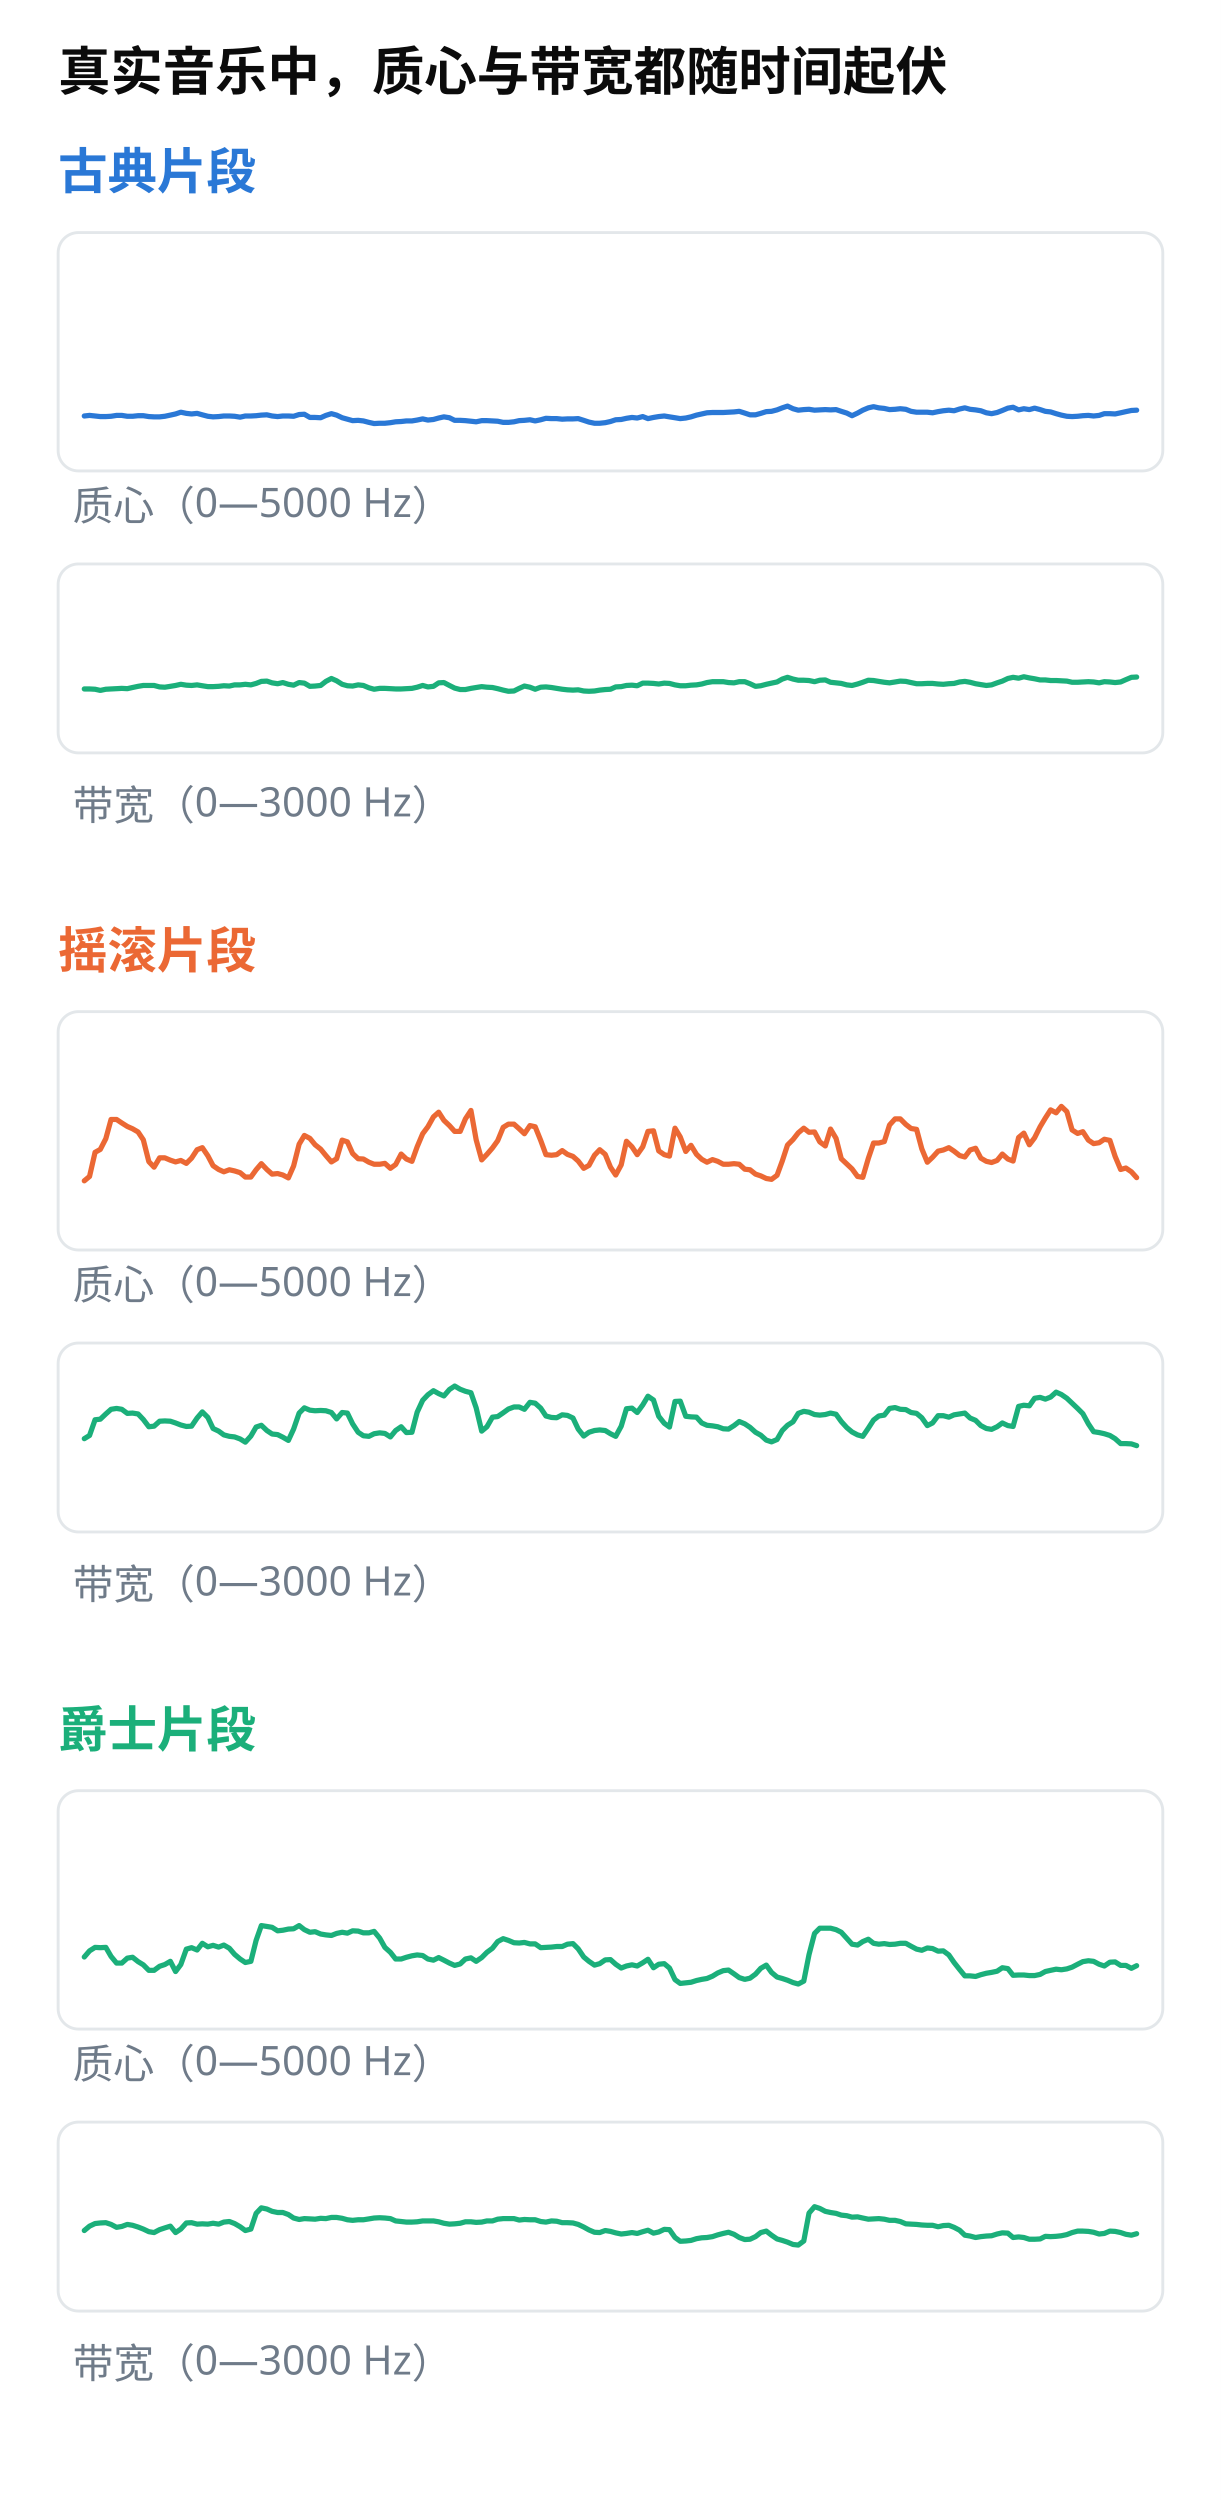
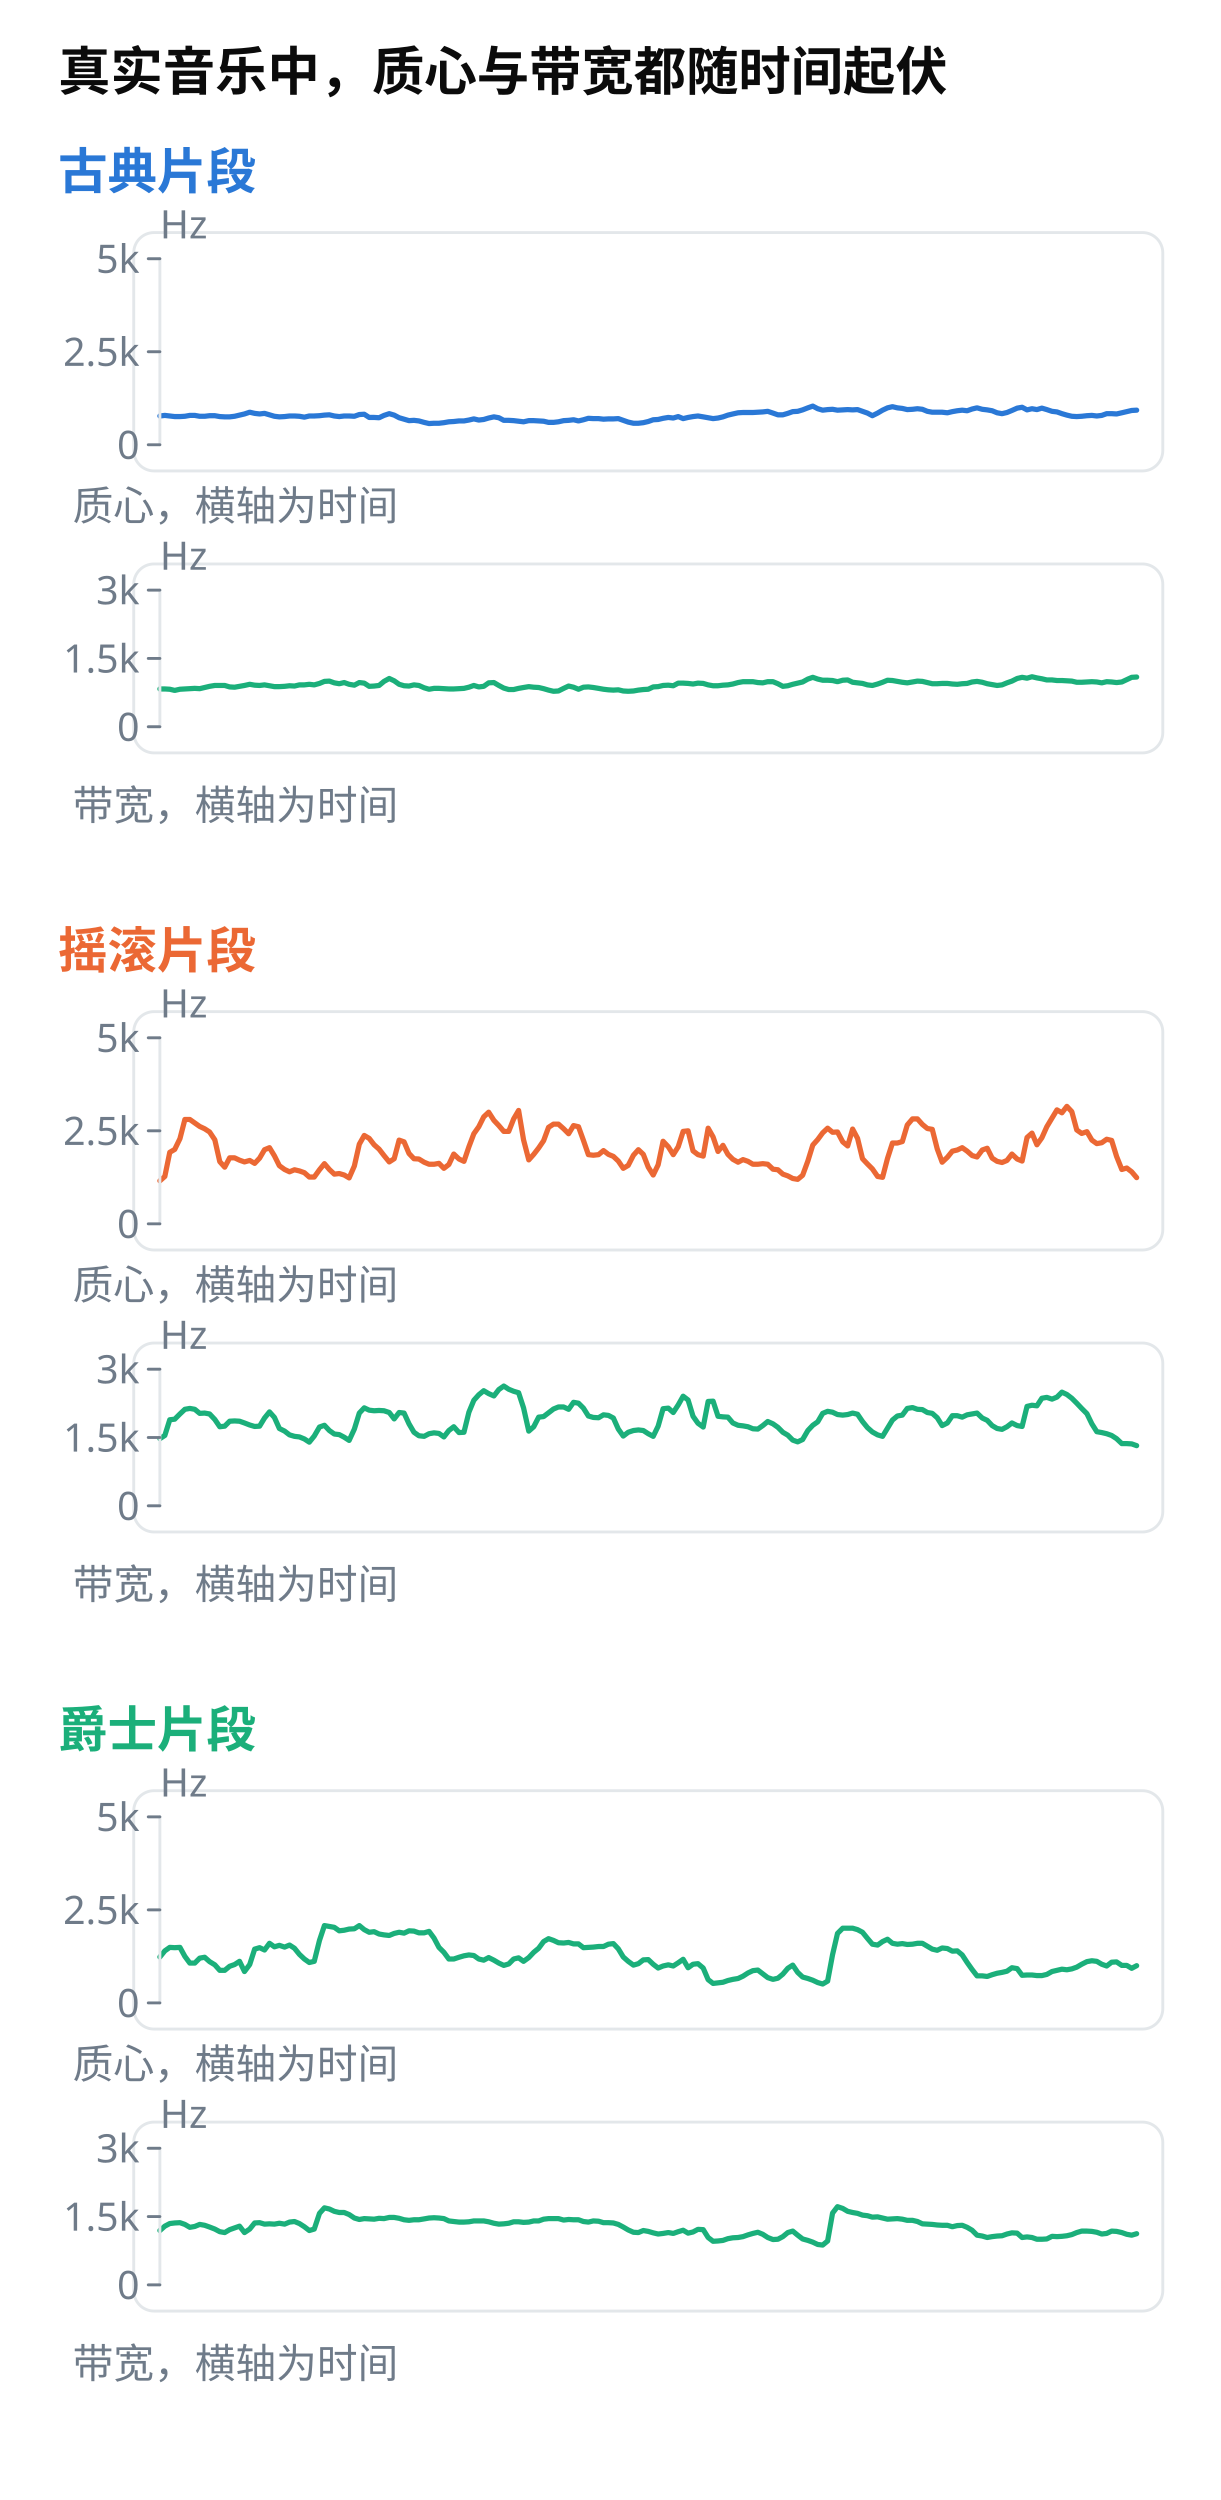
<svg xmlns="http://www.w3.org/2000/svg" viewBox="0 0 420 860" width="420" height="860" font-family="Microsoft YaHei, PingFang SC, Noto Sans SC, Hiragino Sans GB, sans-serif" fill="#0b0b0b" role="img" aria-label="三段真实音乐的频谱质心和带宽时间轨迹">
  <rect width="420" height="860" fill="#ffffff" />
  <text x="20" y="31" font-size="18" font-weight="700" fill="#0b0b0b" text-anchor="start">
    <tspan x="20" dy="0">真实音乐中，质心与带宽都随时间起伏</tspan>
  </text>
  <text x="20" y="65" font-size="17" font-weight="700" fill="#2a78d6" text-anchor="start">古典片段</text>
-   <rect x="20" y="80" width="380" height="82" rx="7" fill="#fff" stroke="#e3e7ea" stroke-width="1" />
-   <polyline points="29.0,143.1 30.8,142.9 32.7,143.1 34.5,143.3 36.4,143.3 38.2,143.2 40.1,142.9 41.9,142.9 43.8,143.2 45.6,143.2 47.5,143.0 49.3,143.0 51.2,143.3 53.0,143.4 54.9,143.4 56.7,143.2 58.6,142.8 60.4,142.4 62.2,141.8 64.1,142.2 65.9,142.4 67.8,142.2 69.6,142.7 71.5,143.2 73.3,143.4 75.2,143.3 77.0,143.1 78.9,143.1 80.7,143.2 82.6,143.5 84.4,143.1 86.3,143.1 88.1,143.0 89.9,142.8 91.8,142.7 93.6,143.1 95.5,143.3 97.3,143.1 99.2,143.1 101.0,143.2 102.9,142.6 104.7,142.5 106.6,143.6 108.4,143.6 110.3,143.7 112.1,142.9 114.0,142.3 115.8,142.8 117.7,143.7 119.5,144.2 121.3,144.7 123.2,144.6 125.0,144.8 126.9,145.3 128.7,145.7 130.6,145.6 132.4,145.6 134.3,145.4 136.1,145.1 138.0,145.0 139.8,144.8 141.7,144.8 143.5,144.5 145.4,144.1 147.2,144.5 149.1,144.3 150.9,143.8 152.7,143.4 154.6,143.7 156.4,144.6 158.3,144.6 160.1,144.7 162.0,144.9 163.8,145.1 165.7,144.7 167.5,144.7 169.4,144.8 171.2,144.9 173.1,145.3 174.9,145.3 176.8,145.1 178.6,144.7 180.4,144.6 182.3,144.4 184.1,144.8 186.0,144.4 187.8,143.9 189.7,144.0 191.5,144.0 193.4,144.2 195.2,144.1 197.1,144.1 198.9,144.0 200.8,144.6 202.6,145.2 204.5,145.6 206.3,145.6 208.2,145.4 210.0,145.0 211.8,144.4 213.7,144.3 215.5,143.9 217.4,143.6 219.2,143.8 221.1,143.3 222.9,144.0 224.8,143.6 226.6,143.3 228.5,143.1 230.3,143.4 232.2,143.7 234.0,144.0 235.9,143.8 237.7,143.4 239.6,142.8 241.4,142.4 243.2,142.0 245.1,141.9 246.9,141.9 248.8,141.9 250.6,141.8 252.5,141.7 254.3,141.5 256.2,142.1 258.0,142.7 259.9,142.7 261.7,142.2 263.6,141.6 265.4,141.5 267.3,141.0 269.1,140.3 270.9,139.7 272.8,140.6 274.6,141.1 276.5,140.9 278.3,140.8 280.2,141.1 282.0,141.0 283.9,140.9 285.7,141.0 287.6,140.9 289.4,141.5 291.3,142.1 293.1,143.0 295.0,142.1 296.8,141.1 298.7,140.3 300.5,139.9 302.3,140.3 304.2,140.5 306.0,140.9 307.9,140.8 309.7,140.6 311.6,140.8 313.4,141.5 315.3,141.8 317.1,141.8 319.0,141.8 320.8,142.0 322.7,141.6 324.5,141.3 326.4,141.1 328.2,141.3 330.1,140.7 331.9,140.3 333.7,140.8 335.6,141.0 337.4,141.3 339.3,142.0 341.1,142.3 343.0,141.9 344.8,141.2 346.7,140.4 348.5,140.1 350.4,141.0 352.2,140.6 354.1,140.9 355.9,140.4 357.8,140.9 359.6,141.5 361.4,141.7 363.3,142.3 365.1,142.8 367.0,143.2 368.8,143.3 370.7,143.2 372.5,143.0 374.4,142.9 376.2,143.1 378.1,142.9 379.9,142.3 381.8,142.3 383.6,142.4 385.5,142.0 387.3,141.6 389.2,141.2 391.0,141.1" fill="none" stroke="#2a78d6" stroke-width="1.8" stroke-linejoin="round" stroke-linecap="round" />
-   <text x="25" y="179" font-size="14" font-weight="400" fill="#6f7b89" text-anchor="start">质心（0—5000 Hz）</text>
-   <rect x="20" y="194" width="380" height="65" rx="7" fill="#fff" stroke="#e3e7ea" stroke-width="1" />
-   <polyline points="29.0,237.0 30.8,237.0 32.7,237.1 34.5,237.5 36.4,237.1 38.2,237.0 40.1,236.9 41.9,236.8 43.8,236.9 45.6,236.5 47.5,236.1 49.3,235.8 51.2,235.8 53.0,235.8 54.9,236.3 56.7,236.4 58.6,236.1 60.4,235.8 62.2,235.4 64.1,235.7 65.9,235.8 67.8,235.6 69.6,235.9 71.5,236.2 73.3,236.2 75.2,236.1 77.0,235.9 78.9,236.0 80.7,235.6 82.6,235.6 84.4,235.4 86.3,235.6 88.1,235.1 89.9,234.4 91.8,234.3 93.6,234.9 95.5,235.2 97.3,234.8 99.2,235.4 101.0,235.7 102.9,234.8 104.7,235.0 106.6,236.1 108.4,236.0 110.3,235.8 112.1,234.4 114.0,233.4 115.8,234.2 117.7,235.4 119.5,235.9 121.3,236.0 123.2,235.6 125.0,235.8 126.9,236.6 128.7,237.1 130.6,236.8 132.4,236.8 134.3,236.9 136.1,237.0 138.0,237.0 139.8,236.9 141.7,236.8 143.5,236.4 145.4,235.8 147.2,236.3 149.1,236.1 150.9,234.9 152.7,234.8 154.6,235.8 156.4,236.7 158.3,237.2 160.1,237.2 162.0,236.8 163.8,236.5 165.7,236.2 167.5,236.4 169.4,236.5 171.2,236.9 173.1,237.4 174.9,237.8 176.8,237.7 178.6,236.8 180.4,236.0 182.3,236.4 184.1,237.1 186.0,236.4 187.8,236.3 189.7,236.5 191.5,236.8 193.4,237.1 195.2,237.3 197.1,237.4 198.9,237.3 200.8,237.7 202.6,237.8 204.5,237.7 206.3,237.4 208.2,237.2 210.0,237.1 211.8,236.3 213.7,236.2 215.5,235.8 217.4,235.7 219.2,235.9 221.1,235.0 222.9,235.0 224.8,235.1 226.6,235.3 228.5,235.0 230.3,235.1 232.2,235.6 234.0,235.9 235.9,235.9 237.7,235.7 239.6,235.6 241.4,235.3 243.2,234.8 245.1,234.5 246.9,234.5 248.8,234.5 250.6,234.8 252.5,234.9 254.3,234.5 256.2,234.5 258.0,235.2 259.9,236.1 261.7,235.9 263.6,235.4 265.4,235.0 267.3,234.6 269.1,233.6 270.9,233.0 272.8,233.6 274.6,234.0 276.5,234.0 278.3,234.1 280.2,234.5 282.0,234.0 283.9,233.9 285.7,234.7 287.6,234.9 289.4,235.1 291.3,235.6 293.1,235.8 295.0,235.3 296.8,234.7 298.7,234.0 300.5,234.1 302.3,234.4 304.2,234.7 306.0,234.9 307.9,234.6 309.7,234.3 311.6,234.4 313.4,234.8 315.3,235.2 317.1,235.2 319.0,235.1 320.8,235.1 322.7,235.3 324.5,235.4 326.4,235.2 328.2,235.1 330.1,234.6 331.9,234.4 333.7,234.7 335.6,235.2 337.4,235.5 339.3,235.8 341.1,235.6 343.0,234.9 344.8,234.3 346.7,233.4 348.5,233.0 350.4,233.3 352.2,232.8 354.1,233.2 355.9,233.5 357.8,233.9 359.6,233.9 361.4,234.1 363.3,234.1 365.1,234.2 367.0,234.3 368.8,234.7 370.7,234.7 372.5,234.6 374.4,234.5 376.2,234.6 378.1,234.9 379.9,234.5 381.8,234.6 383.6,234.8 385.5,234.6 387.3,233.8 389.2,233.0 391.0,232.9" fill="none" stroke="#1baf7a" stroke-width="1.8" stroke-linejoin="round" stroke-linecap="round" />
-   <text x="25" y="282" font-size="14" font-weight="400" fill="#6f7b89" text-anchor="start">带宽（0—3000 Hz）</text>
+   <rect x="46" y="80" width="354" height="82" rx="7" fill="#fff" stroke="#e3e7ea" stroke-width="1" />
+   <polyline points="55.0,143.1 56.7,142.9 58.4,143.1 60.1,143.3 61.9,143.3 63.6,143.2 65.3,142.9 67.0,142.9 68.7,143.2 70.4,143.2 72.1,143.0 73.9,143.0 75.6,143.3 77.3,143.4 79.0,143.4 80.7,143.2 82.4,142.8 84.1,142.4 85.9,141.8 87.6,142.2 89.3,142.4 91.0,142.2 92.7,142.7 94.4,143.2 96.1,143.4 97.9,143.3 99.6,143.1 101.3,143.1 103.0,143.2 104.7,143.5 106.4,143.1 108.1,143.1 109.9,143.0 111.6,142.8 113.3,142.7 115.0,143.1 116.7,143.3 118.4,143.1 120.1,143.1 121.9,143.2 123.6,142.6 125.3,142.5 127.0,143.6 128.7,143.6 130.4,143.7 132.1,142.9 133.9,142.3 135.6,142.8 137.3,143.7 139.0,144.2 140.7,144.7 142.4,144.6 144.1,144.8 145.9,145.3 147.6,145.7 149.3,145.6 151.0,145.6 152.7,145.4 154.4,145.1 156.1,145.0 157.9,144.8 159.6,144.8 161.3,144.5 163.0,144.1 164.7,144.5 166.4,144.3 168.1,143.8 169.9,143.4 171.6,143.7 173.3,144.6 175.0,144.6 176.7,144.7 178.4,144.9 180.1,145.1 181.9,144.7 183.6,144.7 185.3,144.8 187.0,144.9 188.7,145.3 190.4,145.3 192.1,145.1 193.9,144.7 195.6,144.6 197.3,144.4 199.0,144.8 200.7,144.4 202.4,143.9 204.1,144.0 205.9,144.0 207.6,144.2 209.3,144.1 211.0,144.1 212.7,144.0 214.4,144.6 216.1,145.2 217.9,145.6 219.6,145.6 221.3,145.4 223.0,145.0 224.7,144.4 226.4,144.3 228.1,143.9 229.9,143.6 231.6,143.8 233.3,143.3 235.0,144.0 236.7,143.6 238.4,143.3 240.1,143.1 241.9,143.4 243.6,143.7 245.3,144.0 247.0,143.8 248.7,143.4 250.4,142.8 252.1,142.4 253.9,142.0 255.6,141.9 257.3,141.9 259.0,141.9 260.7,141.8 262.4,141.7 264.1,141.5 265.9,142.1 267.6,142.7 269.3,142.7 271.0,142.2 272.7,141.6 274.4,141.5 276.1,141.0 277.9,140.3 279.6,139.7 281.3,140.6 283.0,141.1 284.7,140.9 286.4,140.8 288.1,141.1 289.9,141.0 291.6,140.9 293.3,141.0 295.0,140.9 296.7,141.5 298.4,142.1 300.1,143.0 301.9,142.1 303.6,141.1 305.3,140.3 307.0,139.9 308.7,140.3 310.4,140.5 312.1,140.9 313.9,140.8 315.6,140.6 317.3,140.8 319.0,141.5 320.7,141.8 322.4,141.8 324.1,141.8 325.9,142.0 327.6,141.6 329.3,141.3 331.0,141.1 332.7,141.3 334.4,140.7 336.1,140.3 337.9,140.8 339.6,141.0 341.3,141.3 343.0,142.0 344.7,142.3 346.4,141.9 348.1,141.2 349.9,140.4 351.6,140.1 353.3,141.0 355.0,140.6 356.7,140.9 358.4,140.4 360.1,140.9 361.9,141.5 363.6,141.7 365.3,142.3 367.0,142.8 368.7,143.2 370.4,143.3 372.1,143.2 373.9,143.0 375.6,142.9 377.3,143.1 379.0,142.9 380.7,142.3 382.4,142.3 384.1,142.4 385.9,142.0 387.6,141.6 389.3,141.2 391.0,141.1" fill="none" stroke="#2a78d6" stroke-width="1.8" stroke-linejoin="round" stroke-linecap="round" />
+   <line x1="55.0" y1="89.0" x2="55.0" y2="153.0" stroke="#e3e7ea" stroke-width="1" stroke-linecap="round" />
+   <line x1="51.0" y1="153.0" x2="55.0" y2="153.0" stroke="#6f7b89" stroke-width="1" stroke-linecap="round" />
+   <text x="48" y="157.86" font-size="13.5" font-weight="400" fill="#6f7b89" text-anchor="end">0</text>
+   <line x1="51.0" y1="121.0" x2="55.0" y2="121.0" stroke="#6f7b89" stroke-width="1" stroke-linecap="round" />
+   <text x="48" y="125.86" font-size="13.5" font-weight="400" fill="#6f7b89" text-anchor="end">2.5k</text>
+   <line x1="51.0" y1="89.0" x2="55.0" y2="89.0" stroke="#6f7b89" stroke-width="1" stroke-linecap="round" />
+   <text x="48" y="93.86" font-size="13.5" font-weight="400" fill="#6f7b89" text-anchor="end">5k</text>
+   <text x="55" y="82" font-size="13.5" font-weight="400" fill="#6f7b89" text-anchor="start">Hz</text>
+   <text x="25" y="179" font-size="14" font-weight="400" fill="#6f7b89" text-anchor="start">质心，横轴为时间</text>
+   <rect x="46" y="194" width="354" height="65" rx="7" fill="#fff" stroke="#e3e7ea" stroke-width="1" />
+   <polyline points="55.0,237.0 56.7,237.0 58.4,237.1 60.1,237.5 61.9,237.1 63.6,237.0 65.3,236.9 67.0,236.8 68.7,236.9 70.4,236.5 72.1,236.1 73.9,235.8 75.6,235.8 77.3,235.8 79.0,236.3 80.7,236.4 82.4,236.1 84.1,235.8 85.9,235.4 87.6,235.7 89.3,235.8 91.0,235.6 92.7,235.9 94.4,236.2 96.1,236.2 97.9,236.1 99.6,235.9 101.3,236.0 103.0,235.6 104.7,235.6 106.4,235.4 108.1,235.6 109.9,235.1 111.6,234.4 113.3,234.3 115.0,234.9 116.7,235.2 118.4,234.8 120.1,235.4 121.9,235.7 123.6,234.8 125.3,235.0 127.0,236.1 128.7,236.0 130.4,235.8 132.1,234.4 133.9,233.4 135.6,234.2 137.3,235.4 139.0,235.9 140.7,236.0 142.4,235.6 144.1,235.8 145.9,236.6 147.6,237.1 149.3,236.8 151.0,236.8 152.7,236.9 154.4,237.0 156.1,237.0 157.9,236.9 159.6,236.8 161.3,236.4 163.0,235.8 164.7,236.3 166.4,236.1 168.1,234.9 169.9,234.8 171.6,235.8 173.3,236.7 175.0,237.2 176.7,237.2 178.4,236.8 180.1,236.5 181.9,236.2 183.6,236.4 185.3,236.5 187.0,236.9 188.7,237.4 190.4,237.8 192.1,237.7 193.9,236.8 195.6,236.0 197.3,236.4 199.0,237.1 200.7,236.4 202.4,236.3 204.1,236.5 205.9,236.8 207.6,237.1 209.3,237.3 211.0,237.4 212.7,237.3 214.4,237.7 216.1,237.8 217.9,237.7 219.6,237.4 221.3,237.2 223.0,237.1 224.7,236.3 226.4,236.2 228.1,235.8 229.9,235.7 231.6,235.9 233.3,235.0 235.0,235.0 236.7,235.1 238.4,235.3 240.1,235.0 241.9,235.1 243.6,235.6 245.3,235.9 247.0,235.9 248.7,235.7 250.4,235.6 252.1,235.3 253.9,234.8 255.6,234.5 257.3,234.5 259.0,234.5 260.7,234.8 262.4,234.9 264.1,234.5 265.9,234.5 267.6,235.2 269.3,236.1 271.0,235.9 272.7,235.4 274.4,235.0 276.1,234.6 277.9,233.6 279.6,233.0 281.3,233.6 283.0,234.0 284.7,234.0 286.4,234.1 288.1,234.5 289.9,234.0 291.6,233.9 293.3,234.7 295.0,234.9 296.7,235.1 298.4,235.6 300.1,235.8 301.9,235.3 303.6,234.7 305.3,234.0 307.0,234.1 308.7,234.4 310.4,234.7 312.1,234.9 313.9,234.6 315.6,234.3 317.3,234.4 319.0,234.8 320.7,235.2 322.4,235.2 324.1,235.1 325.9,235.1 327.6,235.3 329.3,235.4 331.0,235.2 332.7,235.1 334.4,234.6 336.1,234.4 337.9,234.7 339.6,235.2 341.3,235.5 343.0,235.8 344.7,235.6 346.4,234.9 348.1,234.3 349.9,233.4 351.6,233.0 353.3,233.3 355.0,232.8 356.7,233.2 358.4,233.5 360.1,233.9 361.9,233.9 363.6,234.1 365.3,234.1 367.0,234.2 368.7,234.3 370.4,234.7 372.1,234.7 373.9,234.6 375.6,234.5 377.3,234.6 379.0,234.9 380.7,234.5 382.4,234.6 384.1,234.8 385.9,234.6 387.6,233.8 389.3,233.0 391.0,232.9" fill="none" stroke="#1baf7a" stroke-width="1.8" stroke-linejoin="round" stroke-linecap="round" />
+   <line x1="55.0" y1="203.0" x2="55.0" y2="250.0" stroke="#e3e7ea" stroke-width="1" stroke-linecap="round" />
+   <line x1="51.0" y1="250.0" x2="55.0" y2="250.0" stroke="#6f7b89" stroke-width="1" stroke-linecap="round" />
+   <text x="48" y="254.86" font-size="13.5" font-weight="400" fill="#6f7b89" text-anchor="end">0</text>
+   <line x1="51.0" y1="226.5" x2="55.0" y2="226.5" stroke="#6f7b89" stroke-width="1" stroke-linecap="round" />
+   <text x="48" y="231.36" font-size="13.5" font-weight="400" fill="#6f7b89" text-anchor="end">1.5k</text>
+   <line x1="51.0" y1="203.0" x2="55.0" y2="203.0" stroke="#6f7b89" stroke-width="1" stroke-linecap="round" />
+   <text x="48" y="207.86" font-size="13.5" font-weight="400" fill="#6f7b89" text-anchor="end">3k</text>
+   <text x="55" y="196" font-size="13.5" font-weight="400" fill="#6f7b89" text-anchor="start">Hz</text>
+   <text x="25" y="282" font-size="14" font-weight="400" fill="#6f7b89" text-anchor="start">带宽，横轴为时间</text>
  <text x="20" y="333" font-size="17" font-weight="700" fill="#eb6834" text-anchor="start">摇滚片段</text>
-   <rect x="20" y="348" width="380" height="82" rx="7" fill="#fff" stroke="#e3e7ea" stroke-width="1" />
-   <polyline points="29.0,406.2 30.8,404.7 32.7,396.4 34.5,395.4 36.4,391.7 38.2,385.1 40.1,385.1 41.9,386.3 43.8,387.5 45.6,388.3 47.5,389.4 49.3,392.1 51.2,399.6 53.0,401.5 54.9,398.3 56.7,398.3 58.6,399.1 60.4,399.7 62.2,399.2 64.1,400.2 65.9,398.4 67.8,395.5 69.6,394.8 71.5,397.6 73.3,401.0 75.2,402.3 77.0,403.1 78.9,402.4 80.7,402.8 82.6,403.4 84.4,404.9 86.3,404.9 88.1,402.4 89.9,400.3 91.8,402.3 93.6,403.9 95.5,403.7 97.3,404.2 99.2,405.2 101.0,401.1 102.9,393.6 104.7,390.6 106.6,391.6 108.4,393.8 110.3,395.3 112.1,397.5 114.0,399.7 115.8,398.6 117.7,392.2 119.5,392.8 121.3,396.8 123.2,398.6 125.0,398.7 126.9,399.8 128.7,400.5 130.6,400.5 132.4,400.2 134.3,401.9 136.1,400.6 138.0,397.0 139.8,398.7 141.7,399.5 143.5,394.5 145.4,390.0 147.2,387.6 149.1,384.2 150.9,382.6 152.7,385.4 154.6,387.2 156.4,389.2 158.3,389.2 160.1,384.9 162.0,382.0 163.8,392.1 165.7,399.0 167.5,397.1 169.4,394.9 171.2,392.4 173.1,387.8 174.9,386.7 176.8,386.7 178.6,388.3 180.4,390.0 182.3,387.2 184.1,387.6 186.0,392.3 187.8,397.2 189.7,397.4 191.5,397.2 193.4,395.8 195.2,397.1 197.1,397.8 198.9,399.4 200.8,401.9 202.6,400.9 204.5,397.4 206.3,395.5 208.2,397.1 210.0,401.5 211.8,404.2 213.7,400.7 215.5,392.6 217.4,394.5 219.2,397.2 221.1,394.5 222.9,389.2 224.8,389.0 226.6,395.9 228.5,397.2 230.3,397.7 232.2,388.1 234.0,391.1 235.9,396.1 237.7,394.0 239.6,397.1 241.4,398.8 243.2,399.8 245.1,398.9 246.9,399.5 248.8,400.5 250.6,400.5 252.5,400.3 254.3,400.5 256.2,402.2 258.0,402.4 259.9,403.9 261.7,404.5 263.6,405.4 265.4,405.7 267.3,404.3 269.1,399.4 270.9,393.9 272.8,392.0 274.6,389.7 276.5,388.1 278.3,389.5 280.2,389.4 282.0,392.8 283.9,394.2 285.7,388.4 287.6,391.6 289.4,398.6 291.3,400.4 293.1,402.1 295.0,404.7 296.8,405.0 298.7,398.5 300.5,393.2 302.3,393.2 304.2,392.7 306.0,387.0 307.9,384.9 309.7,384.9 311.6,386.8 313.4,388.2 315.3,388.5 317.1,395.2 319.0,399.8 320.8,398.1 322.7,396.0 324.5,395.6 326.4,394.8 328.2,396.0 330.1,397.5 331.9,398.0 333.7,395.6 335.6,395.0 337.4,398.4 339.3,399.5 341.1,399.9 343.0,399.2 344.8,397.0 346.7,398.7 348.5,399.4 350.4,391.3 352.2,389.8 354.1,393.8 355.9,391.4 357.8,387.6 359.6,384.6 361.4,381.8 363.3,382.8 365.1,380.6 367.0,382.4 368.8,388.7 370.7,389.9 372.5,389.3 374.4,392.2 376.2,393.4 378.1,393.1 379.9,391.9 381.8,392.3 383.6,397.8 385.5,402.3 387.3,401.8 389.2,403.1 391.0,405.1" fill="none" stroke="#eb6834" stroke-width="1.8" stroke-linejoin="round" stroke-linecap="round" />
-   <text x="25" y="447" font-size="14" font-weight="400" fill="#6f7b89" text-anchor="start">质心（0—5000 Hz）</text>
-   <rect x="20" y="462" width="380" height="65" rx="7" fill="#fff" stroke="#e3e7ea" stroke-width="1" />
-   <polyline points="29.0,494.9 30.8,493.8 32.7,488.4 34.5,488.2 36.4,486.4 38.2,484.8 40.1,484.5 41.9,484.8 43.8,486.2 45.6,486.1 47.5,486.4 49.3,488.3 51.2,490.8 53.0,490.6 54.9,488.9 56.7,488.8 58.6,488.9 60.4,489.5 62.2,490.2 64.1,490.7 65.9,490.6 67.8,487.8 69.6,485.7 71.5,487.6 73.3,491.4 75.2,492.3 77.0,493.6 78.9,494.1 80.7,494.3 82.6,495.0 84.4,496.1 86.3,494.0 88.1,490.9 89.9,490.3 91.8,492.1 93.6,493.3 95.5,493.5 97.3,494.4 99.2,495.5 101.0,491.6 102.9,486.1 104.7,484.3 106.6,485.1 108.4,485.3 110.3,485.2 112.1,485.3 114.0,485.9 115.8,488.1 117.7,485.9 119.5,486.1 121.3,489.8 123.2,492.7 125.0,493.9 126.9,494.1 128.7,493.2 130.6,492.9 132.4,493.1 134.3,494.3 136.1,492.1 138.0,490.8 139.8,492.8 141.7,492.7 143.5,485.8 145.4,481.7 147.2,479.8 149.1,478.4 150.9,479.4 152.7,480.2 154.6,478.0 156.4,476.8 158.3,477.9 160.1,478.6 162.0,479.1 163.8,484.3 165.7,492.3 167.5,490.8 169.4,487.5 171.2,487.3 173.1,486.0 174.9,484.7 176.8,484.0 178.6,484.0 180.4,484.8 182.3,482.4 184.1,482.7 186.0,484.4 187.8,487.1 189.7,487.6 191.5,487.7 193.4,486.7 195.2,486.9 197.1,487.8 198.9,491.6 200.8,494.0 202.6,492.7 204.5,492.1 206.3,491.9 208.2,492.1 210.0,493.2 211.8,494.1 213.7,490.6 215.5,484.6 217.4,484.4 219.2,485.9 221.1,483.3 222.9,480.3 224.8,481.6 226.6,487.2 228.5,489.6 230.3,490.9 232.2,482.1 234.0,482.0 235.9,487.2 237.7,487.4 239.6,487.5 241.4,489.5 243.2,490.3 245.1,490.5 246.9,490.8 248.8,491.5 250.6,491.6 252.5,490.4 254.3,489.0 256.2,489.8 258.0,491.0 259.9,492.7 261.7,493.7 263.6,495.4 265.4,496.0 267.3,495.2 269.1,492.1 270.9,490.3 272.8,489.1 274.6,486.2 276.5,485.5 278.3,485.8 280.2,486.6 282.0,486.8 283.9,486.6 285.7,486.1 287.6,486.5 289.4,489.0 291.3,491.1 293.1,492.6 295.0,493.6 296.8,494.1 298.7,491.3 300.5,488.5 302.3,487.1 304.2,486.8 306.0,484.5 307.9,484.2 309.7,484.8 311.6,484.9 313.4,485.9 315.3,486.2 317.1,487.7 319.0,490.4 320.8,489.5 322.7,487.0 324.5,487.0 326.4,487.5 328.2,486.7 330.1,486.4 331.9,486.1 333.7,487.8 335.6,488.6 337.4,490.4 339.3,491.4 341.1,491.7 343.0,490.8 344.8,489.5 346.7,490.4 348.5,490.7 350.4,483.8 352.2,483.4 354.1,483.6 355.9,481.0 357.8,480.7 359.6,481.3 361.4,480.6 363.3,478.9 365.1,479.7 367.0,481.0 368.8,482.7 370.7,484.5 372.5,486.3 374.4,489.8 376.2,492.5 378.1,492.8 379.9,493.2 381.8,493.8 383.6,494.9 385.5,496.6 387.3,496.6 389.2,496.7 391.0,497.3" fill="none" stroke="#1baf7a" stroke-width="1.8" stroke-linejoin="round" stroke-linecap="round" />
-   <text x="25" y="550" font-size="14" font-weight="400" fill="#6f7b89" text-anchor="start">带宽（0—3000 Hz）</text>
+   <rect x="46" y="348" width="354" height="82" rx="7" fill="#fff" stroke="#e3e7ea" stroke-width="1" />
+   <polyline points="55.0,406.2 56.7,404.7 58.4,396.4 60.1,395.4 61.9,391.7 63.6,385.1 65.3,385.1 67.0,386.3 68.7,387.5 70.4,388.3 72.1,389.4 73.9,392.1 75.6,399.6 77.3,401.5 79.0,398.3 80.7,398.3 82.4,399.1 84.1,399.7 85.9,399.2 87.6,400.2 89.3,398.4 91.0,395.5 92.7,394.8 94.4,397.6 96.1,401.0 97.9,402.3 99.6,403.1 101.3,402.4 103.0,402.8 104.7,403.4 106.4,404.9 108.1,404.9 109.9,402.4 111.6,400.3 113.3,402.3 115.0,403.9 116.7,403.7 118.4,404.2 120.1,405.2 121.9,401.1 123.6,393.6 125.3,390.6 127.0,391.6 128.7,393.8 130.4,395.3 132.1,397.5 133.9,399.7 135.6,398.6 137.3,392.2 139.0,392.8 140.7,396.8 142.4,398.6 144.1,398.7 145.9,399.8 147.6,400.5 149.3,400.5 151.0,400.2 152.7,401.9 154.4,400.6 156.1,397.0 157.9,398.7 159.6,399.5 161.3,394.5 163.0,390.0 164.7,387.6 166.4,384.2 168.1,382.6 169.9,385.4 171.6,387.2 173.3,389.2 175.0,389.2 176.7,384.9 178.4,382.0 180.1,392.1 181.9,399.0 183.6,397.1 185.3,394.9 187.0,392.4 188.7,387.8 190.4,386.7 192.1,386.7 193.9,388.3 195.6,390.0 197.3,387.2 199.0,387.6 200.7,392.3 202.4,397.2 204.1,397.4 205.9,397.2 207.6,395.8 209.3,397.1 211.0,397.8 212.7,399.4 214.4,401.9 216.1,400.9 217.9,397.4 219.6,395.5 221.3,397.1 223.0,401.5 224.7,404.2 226.4,400.7 228.1,392.6 229.9,394.5 231.6,397.2 233.3,394.5 235.0,389.2 236.7,389.0 238.4,395.9 240.1,397.2 241.9,397.7 243.6,388.1 245.3,391.1 247.0,396.1 248.7,394.0 250.4,397.1 252.1,398.8 253.9,399.8 255.6,398.9 257.3,399.5 259.0,400.5 260.7,400.5 262.4,400.3 264.1,400.5 265.9,402.2 267.6,402.4 269.3,403.9 271.0,404.5 272.7,405.4 274.4,405.7 276.1,404.3 277.9,399.4 279.6,393.9 281.3,392.0 283.0,389.7 284.7,388.1 286.4,389.5 288.1,389.4 289.9,392.8 291.6,394.2 293.3,388.4 295.0,391.6 296.7,398.6 298.4,400.4 300.1,402.1 301.9,404.7 303.6,405.0 305.3,398.5 307.0,393.2 308.7,393.2 310.4,392.7 312.1,387.0 313.9,384.9 315.6,384.9 317.3,386.8 319.0,388.2 320.7,388.5 322.4,395.2 324.1,399.8 325.9,398.1 327.6,396.0 329.3,395.6 331.0,394.8 332.7,396.0 334.4,397.5 336.1,398.0 337.9,395.6 339.6,395.0 341.3,398.4 343.0,399.5 344.7,399.9 346.4,399.2 348.1,397.0 349.9,398.7 351.6,399.4 353.3,391.3 355.0,389.8 356.7,393.8 358.4,391.4 360.1,387.6 361.9,384.6 363.6,381.8 365.3,382.8 367.0,380.6 368.7,382.4 370.4,388.7 372.1,389.9 373.9,389.3 375.6,392.2 377.3,393.4 379.0,393.1 380.7,391.9 382.4,392.3 384.1,397.8 385.9,402.3 387.6,401.8 389.3,403.1 391.0,405.1" fill="none" stroke="#eb6834" stroke-width="1.8" stroke-linejoin="round" stroke-linecap="round" />
+   <line x1="55.0" y1="357.0" x2="55.0" y2="421.0" stroke="#e3e7ea" stroke-width="1" stroke-linecap="round" />
+   <line x1="51.0" y1="421.0" x2="55.0" y2="421.0" stroke="#6f7b89" stroke-width="1" stroke-linecap="round" />
+   <text x="48" y="425.86" font-size="13.5" font-weight="400" fill="#6f7b89" text-anchor="end">0</text>
+   <line x1="51.0" y1="389.0" x2="55.0" y2="389.0" stroke="#6f7b89" stroke-width="1" stroke-linecap="round" />
+   <text x="48" y="393.86" font-size="13.5" font-weight="400" fill="#6f7b89" text-anchor="end">2.5k</text>
+   <line x1="51.0" y1="357.0" x2="55.0" y2="357.0" stroke="#6f7b89" stroke-width="1" stroke-linecap="round" />
+   <text x="48" y="361.86" font-size="13.5" font-weight="400" fill="#6f7b89" text-anchor="end">5k</text>
+   <text x="55" y="350" font-size="13.5" font-weight="400" fill="#6f7b89" text-anchor="start">Hz</text>
+   <text x="25" y="447" font-size="14" font-weight="400" fill="#6f7b89" text-anchor="start">质心，横轴为时间</text>
+   <rect x="46" y="462" width="354" height="65" rx="7" fill="#fff" stroke="#e3e7ea" stroke-width="1" />
+   <polyline points="55.0,494.9 56.7,493.8 58.4,488.4 60.1,488.2 61.9,486.4 63.6,484.8 65.3,484.5 67.0,484.8 68.7,486.2 70.4,486.1 72.1,486.4 73.9,488.3 75.6,490.8 77.3,490.6 79.0,488.9 80.7,488.8 82.4,488.9 84.1,489.5 85.9,490.2 87.6,490.7 89.3,490.6 91.0,487.8 92.7,485.7 94.4,487.6 96.1,491.4 97.9,492.3 99.6,493.6 101.3,494.1 103.0,494.3 104.7,495.0 106.4,496.1 108.1,494.0 109.9,490.9 111.6,490.3 113.3,492.1 115.0,493.3 116.7,493.5 118.4,494.4 120.1,495.5 121.9,491.6 123.6,486.1 125.3,484.3 127.0,485.1 128.7,485.3 130.4,485.2 132.1,485.3 133.9,485.9 135.6,488.1 137.3,485.9 139.0,486.1 140.7,489.8 142.4,492.7 144.1,493.9 145.9,494.1 147.6,493.2 149.3,492.9 151.0,493.1 152.7,494.3 154.4,492.1 156.1,490.8 157.9,492.8 159.6,492.7 161.3,485.8 163.0,481.7 164.7,479.8 166.4,478.4 168.1,479.4 169.9,480.2 171.6,478.0 173.3,476.8 175.0,477.9 176.7,478.6 178.4,479.1 180.1,484.3 181.9,492.3 183.6,490.8 185.3,487.5 187.0,487.3 188.7,486.0 190.4,484.7 192.1,484.0 193.9,484.0 195.6,484.8 197.3,482.4 199.0,482.7 200.7,484.4 202.4,487.1 204.1,487.6 205.9,487.7 207.6,486.7 209.3,486.9 211.0,487.8 212.7,491.6 214.4,494.0 216.1,492.7 217.9,492.1 219.6,491.9 221.3,492.1 223.0,493.2 224.7,494.1 226.4,490.6 228.1,484.6 229.9,484.4 231.6,485.9 233.3,483.3 235.0,480.3 236.7,481.6 238.4,487.2 240.1,489.6 241.9,490.9 243.6,482.1 245.3,482.0 247.0,487.2 248.7,487.4 250.4,487.5 252.1,489.5 253.9,490.3 255.6,490.5 257.3,490.8 259.0,491.5 260.7,491.6 262.4,490.4 264.1,489.0 265.9,489.8 267.6,491.0 269.3,492.7 271.0,493.7 272.7,495.4 274.4,496.0 276.1,495.2 277.9,492.1 279.6,490.3 281.3,489.1 283.0,486.2 284.7,485.5 286.4,485.8 288.1,486.6 289.9,486.8 291.6,486.6 293.3,486.1 295.0,486.5 296.7,489.0 298.4,491.1 300.1,492.6 301.9,493.6 303.6,494.1 305.3,491.3 307.0,488.5 308.7,487.1 310.4,486.8 312.1,484.5 313.9,484.2 315.6,484.8 317.3,484.9 319.0,485.9 320.7,486.2 322.4,487.7 324.1,490.4 325.9,489.5 327.6,487.0 329.3,487.0 331.0,487.5 332.7,486.7 334.4,486.4 336.1,486.1 337.9,487.8 339.6,488.6 341.3,490.4 343.0,491.4 344.7,491.7 346.4,490.8 348.1,489.5 349.9,490.4 351.6,490.7 353.3,483.8 355.0,483.4 356.7,483.6 358.4,481.0 360.1,480.7 361.9,481.3 363.6,480.6 365.3,478.9 367.0,479.7 368.7,481.0 370.4,482.7 372.1,484.5 373.9,486.3 375.6,489.8 377.3,492.5 379.0,492.8 380.7,493.2 382.4,493.8 384.1,494.9 385.9,496.6 387.6,496.6 389.3,496.7 391.0,497.3" fill="none" stroke="#1baf7a" stroke-width="1.8" stroke-linejoin="round" stroke-linecap="round" />
+   <line x1="55.0" y1="471.0" x2="55.0" y2="518.0" stroke="#e3e7ea" stroke-width="1" stroke-linecap="round" />
+   <line x1="51.0" y1="518.0" x2="55.0" y2="518.0" stroke="#6f7b89" stroke-width="1" stroke-linecap="round" />
+   <text x="48" y="522.86" font-size="13.5" font-weight="400" fill="#6f7b89" text-anchor="end">0</text>
+   <line x1="51.0" y1="494.5" x2="55.0" y2="494.5" stroke="#6f7b89" stroke-width="1" stroke-linecap="round" />
+   <text x="48" y="499.36" font-size="13.5" font-weight="400" fill="#6f7b89" text-anchor="end">1.5k</text>
+   <line x1="51.0" y1="471.0" x2="55.0" y2="471.0" stroke="#6f7b89" stroke-width="1" stroke-linecap="round" />
+   <text x="48" y="475.86" font-size="13.5" font-weight="400" fill="#6f7b89" text-anchor="end">3k</text>
+   <text x="55" y="464" font-size="13.5" font-weight="400" fill="#6f7b89" text-anchor="start">Hz</text>
+   <text x="25" y="550" font-size="14" font-weight="400" fill="#6f7b89" text-anchor="start">带宽，横轴为时间</text>
  <text x="20" y="601" font-size="17" font-weight="700" fill="#1baf7a" text-anchor="start">爵士片段</text>
-   <rect x="20" y="616" width="380" height="82" rx="7" fill="#fff" stroke="#e3e7ea" stroke-width="1" />
-   <polyline points="29.0,673.2 30.8,671.1 32.7,669.9 34.5,670.0 36.4,669.9 38.2,673.0 40.1,675.3 41.9,675.3 43.8,673.6 45.6,673.3 47.5,674.8 49.3,675.9 51.2,677.8 53.0,677.8 54.9,676.4 56.7,675.8 58.6,674.7 60.4,678.2 62.2,675.8 64.1,670.5 65.9,670.0 67.8,670.8 69.6,668.5 71.5,669.7 73.3,669.2 75.2,669.8 77.0,669.1 78.9,670.2 80.7,672.3 82.6,673.9 84.4,675.1 86.3,674.7 88.1,667.5 89.9,662.4 91.8,662.7 93.6,663.0 95.5,664.2 97.3,664.0 99.2,663.6 101.0,663.5 102.9,662.4 104.7,663.8 106.6,664.7 108.4,664.5 110.3,665.3 112.1,665.6 114.0,665.8 115.8,665.1 117.7,664.7 119.5,665.0 121.3,664.2 123.2,664.3 125.0,664.9 126.9,664.9 128.7,664.4 130.6,666.7 132.4,669.9 134.3,671.6 136.1,673.9 138.0,673.9 139.8,673.3 141.7,672.8 143.5,672.5 145.4,672.7 147.2,673.9 149.1,674.3 150.9,673.4 152.7,674.3 154.6,675.3 156.4,676.1 158.3,675.6 160.1,673.9 162.0,673.5 163.8,674.7 165.7,673.4 167.5,671.6 169.4,670.2 171.2,667.9 173.1,666.9 174.9,667.5 176.8,668.3 178.6,668.4 180.4,668.2 182.3,668.7 184.1,668.7 186.0,670.0 187.8,669.9 189.7,669.8 191.5,669.6 193.4,669.6 195.2,668.8 197.1,668.6 198.9,670.4 200.8,673.2 202.6,674.7 204.5,676.0 206.3,675.5 208.2,674.2 210.0,674.1 211.8,675.7 213.7,677.0 215.5,676.3 217.4,675.9 219.2,676.3 221.1,675.2 222.9,674.0 224.8,676.9 226.6,675.7 228.5,675.5 230.3,677.0 232.2,681.0 234.0,682.3 235.9,682.1 237.7,681.9 239.6,681.3 241.4,680.9 243.2,680.6 245.1,679.8 246.9,678.7 248.8,677.9 250.6,677.7 252.5,679.0 254.3,680.3 256.2,680.9 258.0,680.5 259.9,679.1 261.7,677.1 263.6,676.0 265.4,678.5 267.3,680.1 269.1,680.6 270.9,681.2 272.8,682.0 274.6,682.5 276.5,681.5 278.3,672.4 280.2,665.1 282.0,663.3 283.9,663.3 285.7,663.3 287.6,663.8 289.4,664.7 291.3,666.8 293.1,668.8 295.0,669.1 296.8,667.9 298.7,667.1 300.5,668.5 302.3,668.8 304.2,668.6 306.0,668.9 307.9,668.8 309.7,668.5 311.6,668.5 313.4,669.5 315.3,670.5 317.1,670.9 319.0,670.1 320.8,670.3 322.7,671.2 324.5,671.1 326.4,672.5 328.2,675.1 330.1,677.5 331.9,679.7 333.7,679.7 335.6,679.9 337.4,679.3 339.3,678.8 341.1,678.5 343.0,678.1 344.8,676.9 346.7,677.2 348.5,679.5 350.4,679.4 352.2,679.4 354.1,679.6 355.9,679.6 357.8,679.2 359.6,678.2 361.4,677.8 363.3,677.4 365.1,677.6 367.0,677.3 368.8,676.7 370.7,675.7 372.5,674.8 374.4,674.5 376.2,674.7 378.1,675.7 379.9,676.3 381.8,675.0 383.6,674.9 385.5,676.1 387.3,676.1 389.2,677.1 391.0,676.2" fill="none" stroke="#1baf7a" stroke-width="1.8" stroke-linejoin="round" stroke-linecap="round" />
-   <text x="25" y="715" font-size="14" font-weight="400" fill="#6f7b89" text-anchor="start">质心（0—5000 Hz）</text>
-   <rect x="20" y="730" width="380" height="65" rx="7" fill="#fff" stroke="#e3e7ea" stroke-width="1" />
-   <polyline points="29.0,767.3 30.8,765.8 32.7,764.9 34.5,764.7 36.4,764.6 38.2,765.2 40.1,766.2 41.9,765.9 43.8,765.2 45.6,765.5 47.5,766.1 49.3,766.8 51.2,767.7 53.0,768.0 54.9,767.0 56.7,766.4 58.6,765.8 60.4,768.0 62.2,766.8 64.1,764.7 65.9,764.6 67.8,765.1 69.6,765.0 71.5,765.1 73.3,764.8 75.2,765.1 77.0,764.4 78.9,764.2 80.7,764.9 82.6,766.0 84.4,767.3 86.3,766.8 88.1,761.4 89.9,759.5 91.8,759.9 93.6,760.7 95.5,761.1 97.3,761.1 99.2,761.8 101.0,763.0 102.9,763.5 104.7,763.2 106.6,763.3 108.4,763.4 110.3,763.1 112.1,763.2 114.0,762.8 115.8,762.8 117.7,763.1 119.5,763.6 121.3,763.8 123.2,763.6 125.0,763.6 126.9,763.3 128.7,763.0 130.6,762.9 132.4,763.0 134.3,763.2 136.1,764.0 138.0,764.2 139.8,764.4 141.7,764.4 143.5,764.3 145.4,764.0 147.2,764.0 149.1,764.0 150.9,764.3 152.7,764.8 154.6,765.1 156.4,765.0 158.3,764.8 160.1,764.3 162.0,764.3 163.8,764.5 165.7,764.4 167.5,764.0 169.4,764.0 171.2,763.4 173.1,763.2 174.9,763.2 176.8,763.2 178.6,763.7 180.4,763.5 182.3,763.6 184.1,763.6 186.0,764.2 187.8,764.4 189.7,764.0 191.5,764.1 193.4,764.6 195.2,764.6 197.1,764.7 198.9,765.2 200.8,766.1 202.6,767.1 204.5,767.9 206.3,768.0 208.2,767.3 210.0,767.6 211.8,768.1 213.7,768.5 215.5,768.3 217.4,768.0 219.2,768.3 221.1,767.7 222.9,767.2 224.8,768.2 226.6,767.8 228.5,766.9 230.3,767.0 232.2,769.7 234.0,771.0 235.9,770.9 237.7,770.7 239.6,770.1 241.4,769.8 243.2,769.7 245.1,769.4 246.9,768.8 248.8,768.3 250.6,767.9 252.5,768.6 254.3,769.7 256.2,770.4 258.0,770.3 259.9,769.4 261.7,768.0 263.6,767.5 265.4,768.9 267.3,770.2 269.1,770.7 270.9,771.3 272.8,772.1 274.6,772.3 276.5,770.9 278.3,761.3 280.2,759.1 282.0,759.7 283.9,760.7 285.7,761.1 287.6,761.4 289.4,762.0 291.3,762.2 293.1,762.7 295.0,762.6 296.8,763.0 298.7,763.4 300.5,763.3 302.3,763.2 304.2,763.4 306.0,763.8 307.9,763.8 309.7,764.2 311.6,765.0 313.4,765.1 315.3,765.2 317.1,765.4 319.0,765.5 320.8,765.5 322.7,766.0 324.5,765.6 326.4,765.5 328.2,766.2 330.1,767.2 331.9,768.9 333.7,769.2 335.6,769.7 337.4,769.4 339.3,769.2 341.1,769.1 343.0,768.5 344.8,768.1 346.7,768.2 348.5,769.7 350.4,769.5 352.2,769.7 354.1,770.3 355.9,770.3 357.8,770.2 359.6,769.3 361.4,769.4 363.3,769.3 365.1,769.1 367.0,768.7 368.8,768.0 370.7,767.5 372.5,767.5 374.4,767.6 376.2,767.9 378.1,768.5 379.9,768.3 381.8,767.5 383.6,767.6 385.5,768.0 387.3,768.6 389.2,768.9 391.0,768.4" fill="none" stroke="#1baf7a" stroke-width="1.8" stroke-linejoin="round" stroke-linecap="round" />
-   <text x="25" y="818" font-size="14" font-weight="400" fill="#6f7b89" text-anchor="start">带宽（0—3000 Hz）</text>
+   <rect x="46" y="616" width="354" height="82" rx="7" fill="#fff" stroke="#e3e7ea" stroke-width="1" />
+   <polyline points="55.0,673.2 56.7,671.1 58.4,669.9 60.1,670.0 61.9,669.9 63.6,673.0 65.3,675.3 67.0,675.3 68.7,673.6 70.4,673.3 72.1,674.8 73.9,675.9 75.6,677.8 77.3,677.8 79.0,676.4 80.7,675.8 82.4,674.7 84.1,678.2 85.9,675.8 87.6,670.5 89.3,670.0 91.0,670.8 92.7,668.5 94.4,669.7 96.1,669.2 97.9,669.8 99.6,669.1 101.3,670.2 103.0,672.3 104.7,673.9 106.4,675.1 108.1,674.7 109.9,667.5 111.6,662.4 113.3,662.7 115.0,663.0 116.7,664.2 118.4,664.0 120.1,663.6 121.9,663.5 123.6,662.4 125.3,663.8 127.0,664.7 128.7,664.5 130.4,665.3 132.1,665.6 133.9,665.8 135.6,665.1 137.3,664.7 139.0,665.0 140.7,664.2 142.4,664.3 144.1,664.9 145.9,664.9 147.6,664.4 149.3,666.7 151.0,669.9 152.7,671.6 154.4,673.9 156.1,673.9 157.9,673.3 159.6,672.8 161.3,672.5 163.0,672.7 164.7,673.9 166.4,674.3 168.1,673.4 169.9,674.3 171.6,675.3 173.3,676.1 175.0,675.6 176.7,673.9 178.4,673.5 180.1,674.7 181.9,673.4 183.6,671.6 185.3,670.2 187.0,667.9 188.7,666.9 190.4,667.5 192.1,668.3 193.9,668.4 195.6,668.2 197.3,668.7 199.0,668.7 200.7,670.0 202.4,669.9 204.1,669.8 205.9,669.6 207.6,669.6 209.3,668.8 211.0,668.6 212.7,670.4 214.4,673.2 216.1,674.7 217.9,676.0 219.6,675.5 221.3,674.2 223.0,674.1 224.7,675.7 226.4,677.0 228.1,676.3 229.9,675.9 231.6,676.3 233.3,675.2 235.0,674.0 236.7,676.9 238.4,675.7 240.1,675.5 241.9,677.0 243.6,681.0 245.3,682.3 247.0,682.1 248.7,681.9 250.4,681.3 252.1,680.9 253.9,680.6 255.6,679.8 257.3,678.7 259.0,677.9 260.7,677.7 262.4,679.0 264.1,680.3 265.9,680.9 267.6,680.5 269.3,679.1 271.0,677.1 272.7,676.0 274.4,678.5 276.1,680.1 277.9,680.6 279.6,681.2 281.3,682.0 283.0,682.5 284.7,681.5 286.4,672.4 288.1,665.1 289.9,663.3 291.6,663.3 293.3,663.3 295.0,663.8 296.7,664.7 298.4,666.8 300.1,668.8 301.9,669.1 303.6,667.9 305.3,667.1 307.0,668.5 308.7,668.8 310.4,668.6 312.1,668.9 313.9,668.8 315.6,668.5 317.3,668.5 319.0,669.5 320.7,670.5 322.4,670.9 324.1,670.1 325.9,670.3 327.6,671.2 329.3,671.1 331.0,672.5 332.7,675.1 334.4,677.5 336.1,679.7 337.9,679.7 339.6,679.9 341.3,679.3 343.0,678.8 344.7,678.5 346.4,678.1 348.1,676.9 349.9,677.2 351.6,679.5 353.3,679.4 355.0,679.4 356.7,679.6 358.4,679.6 360.1,679.2 361.9,678.2 363.6,677.8 365.3,677.4 367.0,677.6 368.7,677.3 370.4,676.7 372.1,675.7 373.9,674.8 375.6,674.5 377.3,674.7 379.0,675.7 380.7,676.3 382.4,675.0 384.1,674.9 385.9,676.1 387.6,676.1 389.3,677.1 391.0,676.2" fill="none" stroke="#1baf7a" stroke-width="1.8" stroke-linejoin="round" stroke-linecap="round" />
+   <line x1="55.0" y1="625.0" x2="55.0" y2="689.0" stroke="#e3e7ea" stroke-width="1" stroke-linecap="round" />
+   <line x1="51.0" y1="689.0" x2="55.0" y2="689.0" stroke="#6f7b89" stroke-width="1" stroke-linecap="round" />
+   <text x="48" y="693.86" font-size="13.5" font-weight="400" fill="#6f7b89" text-anchor="end">0</text>
+   <line x1="51.0" y1="657.0" x2="55.0" y2="657.0" stroke="#6f7b89" stroke-width="1" stroke-linecap="round" />
+   <text x="48" y="661.86" font-size="13.5" font-weight="400" fill="#6f7b89" text-anchor="end">2.5k</text>
+   <line x1="51.0" y1="625.0" x2="55.0" y2="625.0" stroke="#6f7b89" stroke-width="1" stroke-linecap="round" />
+   <text x="48" y="629.86" font-size="13.5" font-weight="400" fill="#6f7b89" text-anchor="end">5k</text>
+   <text x="55" y="618" font-size="13.5" font-weight="400" fill="#6f7b89" text-anchor="start">Hz</text>
+   <text x="25" y="715" font-size="14" font-weight="400" fill="#6f7b89" text-anchor="start">质心，横轴为时间</text>
+   <rect x="46" y="730" width="354" height="65" rx="7" fill="#fff" stroke="#e3e7ea" stroke-width="1" />
+   <polyline points="55.0,767.3 56.7,765.8 58.4,764.9 60.1,764.7 61.9,764.6 63.6,765.2 65.3,766.2 67.0,765.9 68.7,765.2 70.4,765.5 72.1,766.1 73.9,766.8 75.6,767.7 77.3,768.0 79.0,767.0 80.7,766.4 82.4,765.8 84.1,768.0 85.9,766.8 87.6,764.7 89.3,764.6 91.0,765.1 92.7,765.0 94.4,765.1 96.1,764.8 97.9,765.1 99.6,764.4 101.3,764.2 103.0,764.9 104.7,766.0 106.4,767.3 108.1,766.8 109.9,761.4 111.6,759.5 113.3,759.9 115.0,760.7 116.7,761.1 118.4,761.1 120.1,761.8 121.9,763.0 123.6,763.5 125.3,763.2 127.0,763.3 128.7,763.4 130.4,763.1 132.1,763.2 133.9,762.8 135.6,762.8 137.3,763.1 139.0,763.6 140.7,763.8 142.4,763.6 144.1,763.6 145.9,763.3 147.6,763.0 149.3,762.9 151.0,763.0 152.7,763.2 154.4,764.0 156.1,764.2 157.9,764.4 159.6,764.4 161.3,764.3 163.0,764.0 164.7,764.0 166.4,764.0 168.1,764.3 169.9,764.8 171.6,765.1 173.3,765.0 175.0,764.8 176.7,764.3 178.4,764.3 180.1,764.5 181.9,764.4 183.6,764.0 185.3,764.0 187.0,763.4 188.7,763.2 190.4,763.2 192.1,763.2 193.9,763.7 195.6,763.5 197.3,763.6 199.0,763.6 200.7,764.2 202.4,764.4 204.1,764.0 205.9,764.1 207.6,764.6 209.3,764.6 211.0,764.7 212.7,765.2 214.4,766.1 216.1,767.1 217.9,767.9 219.6,768.0 221.3,767.3 223.0,767.6 224.7,768.1 226.4,768.5 228.1,768.3 229.9,768.0 231.6,768.3 233.3,767.7 235.0,767.2 236.7,768.2 238.4,767.8 240.1,766.9 241.9,767.0 243.6,769.7 245.3,771.0 247.0,770.9 248.7,770.7 250.4,770.1 252.1,769.8 253.9,769.7 255.6,769.4 257.3,768.8 259.0,768.3 260.7,767.9 262.4,768.6 264.1,769.7 265.9,770.4 267.6,770.3 269.3,769.4 271.0,768.0 272.7,767.5 274.4,768.9 276.1,770.2 277.9,770.7 279.6,771.3 281.3,772.1 283.0,772.3 284.7,770.9 286.4,761.3 288.1,759.1 289.9,759.7 291.6,760.7 293.3,761.1 295.0,761.4 296.7,762.0 298.4,762.2 300.1,762.7 301.9,762.6 303.6,763.0 305.3,763.4 307.0,763.3 308.7,763.2 310.4,763.4 312.1,763.8 313.9,763.8 315.6,764.2 317.3,765.0 319.0,765.1 320.7,765.2 322.4,765.4 324.1,765.5 325.9,765.5 327.6,766.0 329.3,765.6 331.0,765.5 332.7,766.2 334.4,767.2 336.1,768.9 337.9,769.2 339.6,769.7 341.3,769.4 343.0,769.2 344.7,769.1 346.4,768.5 348.1,768.1 349.9,768.2 351.6,769.7 353.3,769.5 355.0,769.7 356.7,770.3 358.4,770.3 360.1,770.2 361.9,769.3 363.6,769.4 365.3,769.3 367.0,769.1 368.7,768.7 370.4,768.0 372.1,767.5 373.9,767.5 375.6,767.6 377.3,767.9 379.0,768.5 380.7,768.3 382.4,767.5 384.1,767.6 385.9,768.0 387.6,768.6 389.3,768.9 391.0,768.4" fill="none" stroke="#1baf7a" stroke-width="1.8" stroke-linejoin="round" stroke-linecap="round" />
+   <line x1="55.0" y1="739.0" x2="55.0" y2="786.0" stroke="#e3e7ea" stroke-width="1" stroke-linecap="round" />
+   <line x1="51.0" y1="786.0" x2="55.0" y2="786.0" stroke="#6f7b89" stroke-width="1" stroke-linecap="round" />
+   <text x="48" y="790.86" font-size="13.5" font-weight="400" fill="#6f7b89" text-anchor="end">0</text>
+   <line x1="51.0" y1="762.5" x2="55.0" y2="762.5" stroke="#6f7b89" stroke-width="1" stroke-linecap="round" />
+   <text x="48" y="767.36" font-size="13.5" font-weight="400" fill="#6f7b89" text-anchor="end">1.5k</text>
+   <line x1="51.0" y1="739.0" x2="55.0" y2="739.0" stroke="#6f7b89" stroke-width="1" stroke-linecap="round" />
+   <text x="48" y="743.86" font-size="13.5" font-weight="400" fill="#6f7b89" text-anchor="end">3k</text>
+   <text x="55" y="732" font-size="13.5" font-weight="400" fill="#6f7b89" text-anchor="start">Hz</text>
+   <text x="25" y="818" font-size="14" font-weight="400" fill="#6f7b89" text-anchor="start">带宽，横轴为时间</text>
</svg>
